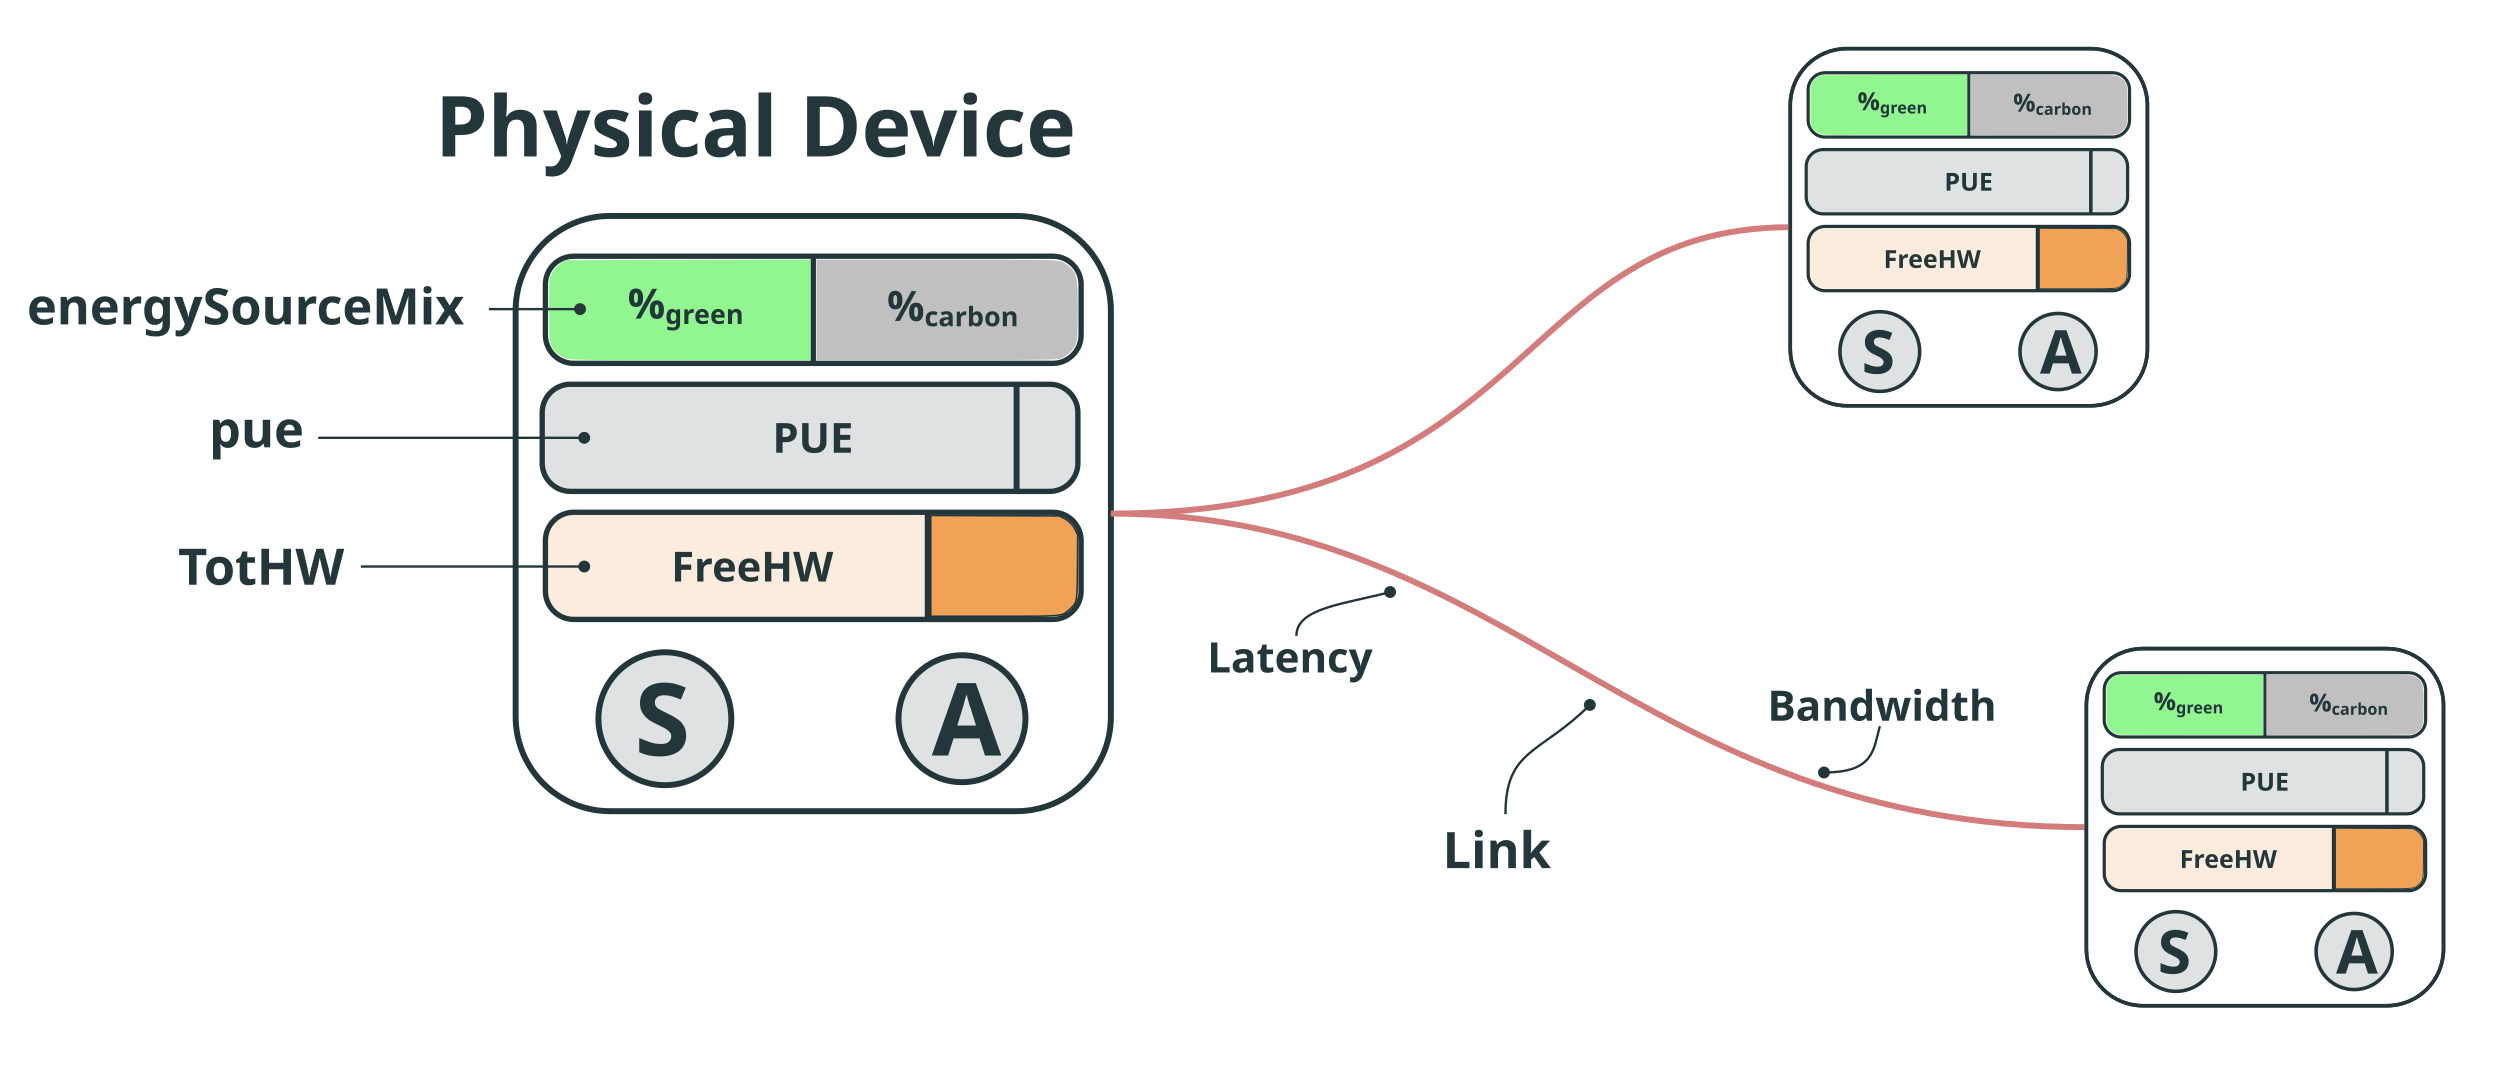
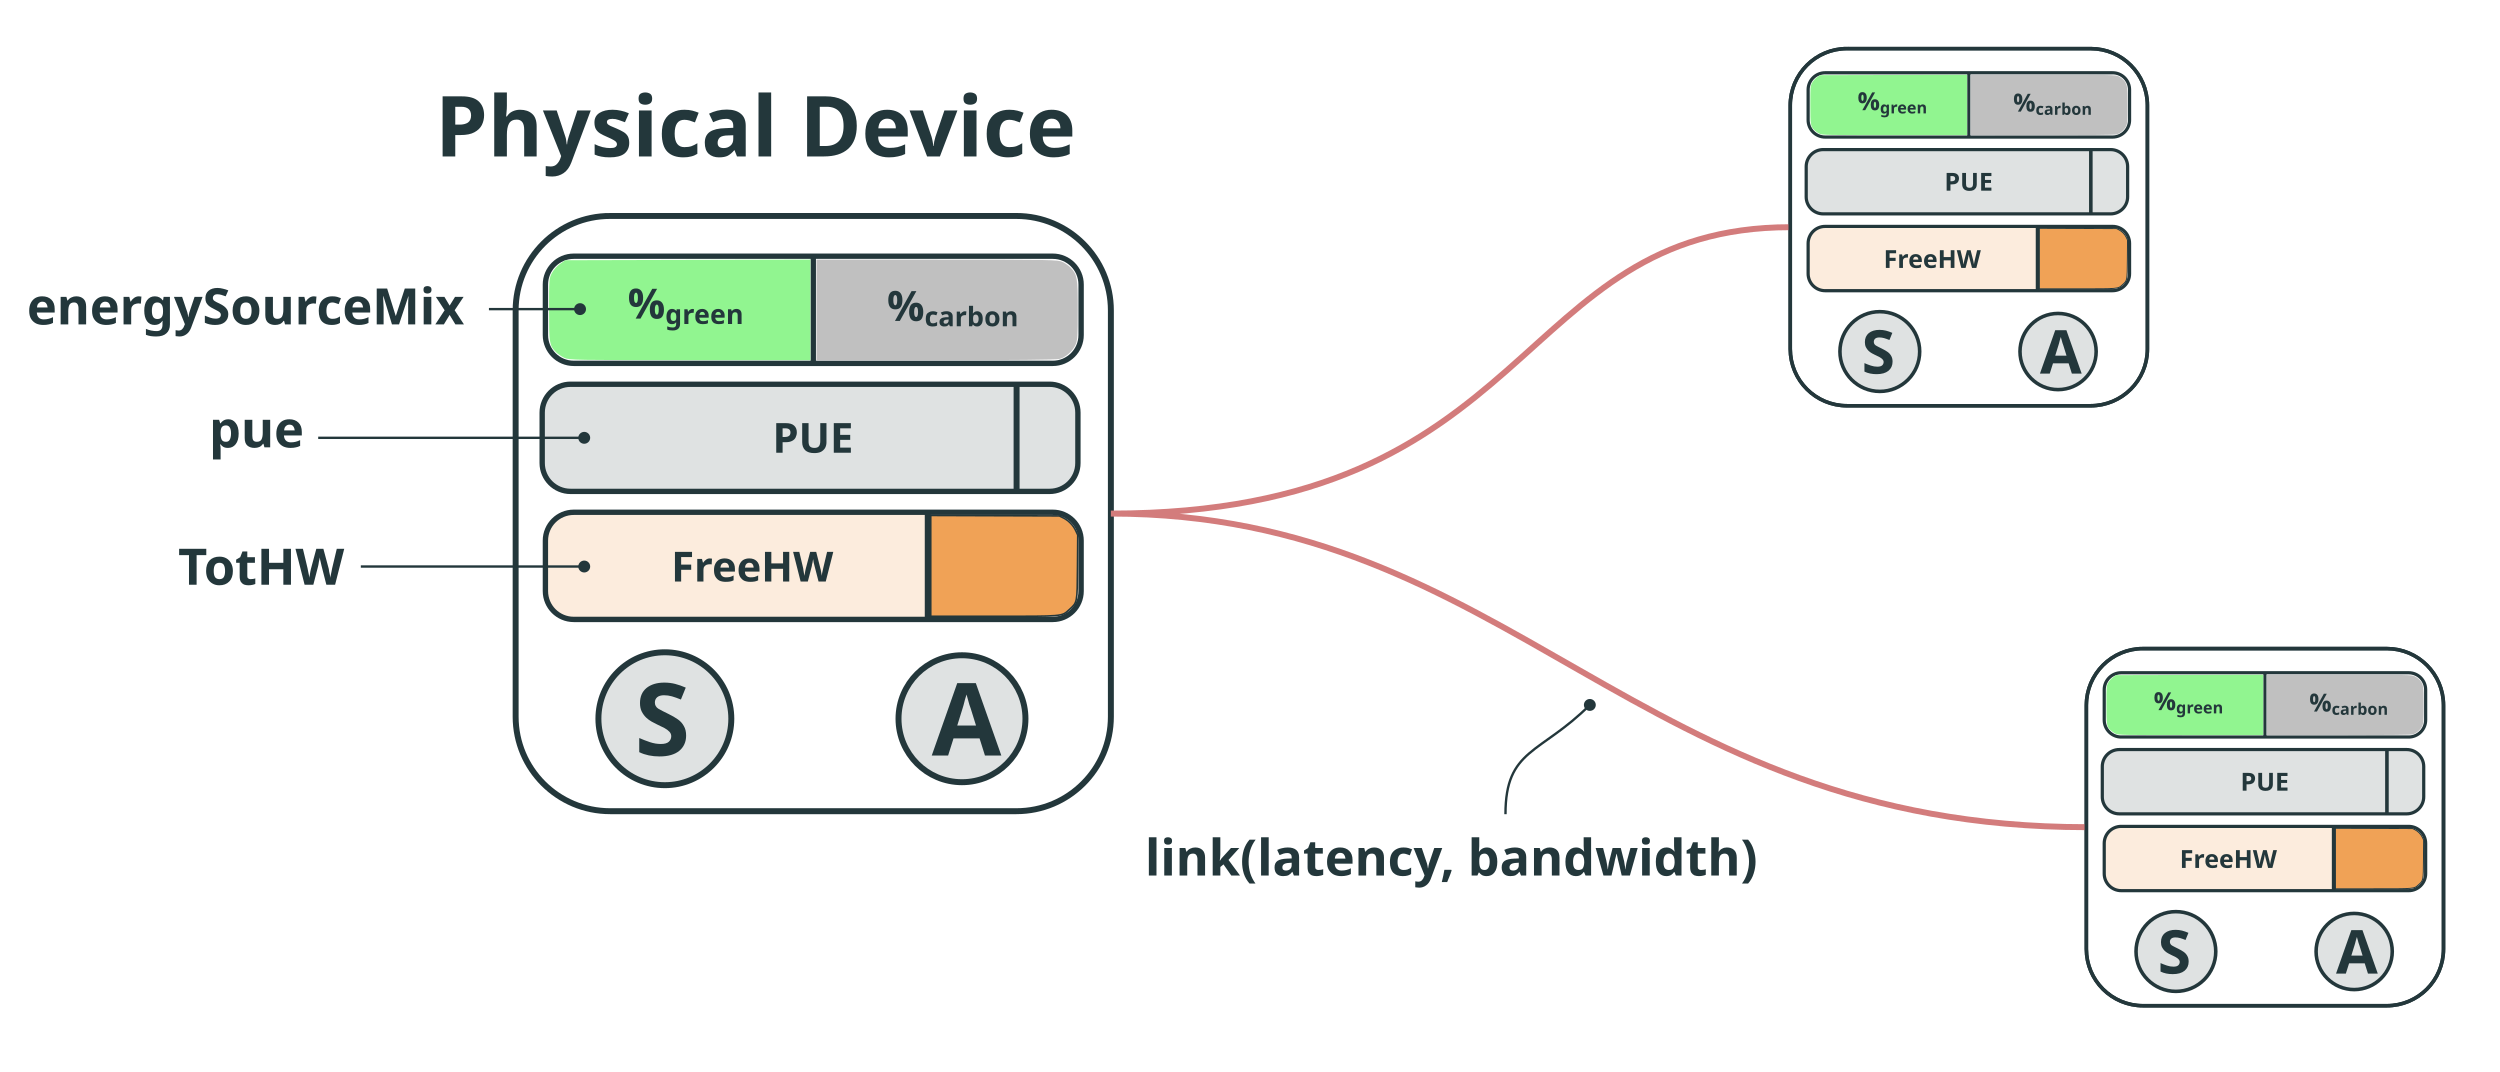
<svg xmlns="http://www.w3.org/2000/svg" width="210mm" height="90mm" viewBox="0 0 210 90" version="1.1" id="svg1">
  <defs id="defs1">
    <marker style="overflow:visible" id="Dot" refX="0" refY="0" orient="auto" markerWidth="1" markerHeight="1" viewBox="0 0 1 1" preserveAspectRatio="xMidYMid">
      <path transform="scale(0.5)" style="fill:context-stroke;fill-rule:evenodd;stroke:none" d="M 5,0 C 5,2.76 2.76,5 0,5 -2.76,5 -5,2.76 -5,0 c 0,-2.76 2.3,-5 5,-5 2.76,0 5,2.24 5,5 z" id="path20" />
    </marker>
    <marker style="overflow:visible" id="Dot-7" refX="0" refY="0" orient="auto" markerWidth="1" markerHeight="1" viewBox="0 0 1 1" preserveAspectRatio="xMidYMid">
      <path transform="scale(0.5)" style="fill:context-stroke;fill-rule:evenodd;stroke:none" d="M 5,0 C 5,2.76 2.76,5 0,5 -2.76,5 -5,2.76 -5,0 c 0,-2.76 2.3,-5 5,-5 2.76,0 5,2.24 5,5 z" id="path20-8" />
    </marker>
    <marker style="overflow:visible" id="Dot-7-7" refX="0" refY="0" orient="auto" markerWidth="1" markerHeight="1" viewBox="0 0 1 1" preserveAspectRatio="xMidYMid">
      <path transform="scale(0.5)" style="fill:context-stroke;fill-rule:evenodd;stroke:none" d="M 5,0 C 5,2.76 2.76,5 0,5 -2.76,5 -5,2.76 -5,0 c 0,-2.76 2.3,-5 5,-5 2.76,0 5,2.24 5,5 z" id="path20-8-9" />
    </marker>
  </defs>
  <g id="layer1">
    <g id="g16" transform="translate(-50.9735,4.186105)">
      <g id="g11" transform="matrix(0.9,0,0,0.9,10.25491,-6.865125)" />
      <g id="g17">
        <path style="fill:none;stroke:#23373b;stroke-width:0.5;stroke-linecap:round;stroke-dasharray:none;stroke-dashoffset:2.025;stroke-opacity:1" id="rect1" width="50" height="50" x="18.49" y="13.955" transform="translate(75.79725)" d="m 26.428,13.955 h 34.125 a 7.937,7.937 45 0 1 7.937,7.938 V 56.017 a 7.937,7.937 135 0 1 -7.937,7.937 l -34.125,0 a 7.937,7.937 45 0 1 -7.938,-7.937 V 21.892 a 7.937,7.937 135 0 1 7.938,-7.938 z" />
        <path style="fill:none;stroke:#23373b;stroke-width:0.5;stroke-linecap:round;stroke-dashoffset:7.559;stroke-opacity:1" id="rect2" width="50" height="10" x="79.75" y="67.827" d="m 82.396,67.827 h 44.708 a 2.646,2.646 45 0 1 2.646,2.646 v 4.708 a 2.646,2.646 135 0 1 -2.646,2.646 H 82.396 A 2.646,2.646 45 0 1 79.75,75.181 v -4.708 a 2.646,2.646 135 0 1 2.646,-2.646 z" transform="matrix(0.9,0,0,0.9,25.01251,-43.70815)" />
        <path style="fill:none;stroke:#23373b;stroke-width:0.45;stroke-linecap:butt;stroke-dashoffset:7.559;stroke-opacity:1" d="m 119.288,17.336 v 9" id="path4" />
        <path style="fill:#91f590;fill-opacity:1;stroke:none;stroke-width:0.195;stroke-linecap:round;stroke-dashoffset:7.559;stroke-opacity:1" d="m 98.382,25.877 c -0.227,-0.104 -0.546,-0.323 -0.71,-0.487 -0.548,-0.548 -0.578,-0.735 -0.578,-3.576 0,-2.538 0.007,-2.628 0.24,-3.069 0.132,-0.25 0.437,-0.593 0.679,-0.763 l 0.439,-0.309 10.296,-0.028 10.296,-0.028 v 4.227 4.227 l -10.124,-0.002 c -9.599,-0.002 -10.145,-0.012 -10.536,-0.191 z" id="path5" />
        <path style="fill:#c0c0c0;fill-opacity:1;stroke:none;stroke-width:0.195;stroke-linecap:round;stroke-dashoffset:7.559;stroke-opacity:1" d="m 119.558,21.846 v -4.225 l 10.124,0.002 c 9.634,0.002 10.144,0.011 10.536,0.193 0.227,0.105 0.537,0.324 0.69,0.487 0.557,0.594 0.598,0.842 0.596,3.565 -0.002,2.197 -0.025,2.552 -0.19,2.915 -0.236,0.519 -0.818,1.037 -1.325,1.178 -0.259,0.072 -3.735,0.108 -10.41,0.109 l -10.021,4.76e-4 z" id="path6" />
        <text xml:space="preserve" style="font-weight:bold;font-size:3.493px;line-height:0;font-family:'JetBrains Mono';-inkscape-font-specification:'JetBrains Mono, Bold';text-align:start;writing-mode:lr-tb;direction:ltr;text-anchor:start;fill:#23373b;fill-opacity:1;stroke:none;stroke-width:0.45;stroke-linecap:round;stroke-dashoffset:7.559;stroke-opacity:1" x="103.701" y="22.574" id="text7">
          <tspan id="tspan7" style="fill:#23373b;fill-opacity:1;stroke-width:0.45" x="103.701" y="22.574">%<tspan style="font-size:2.27px;baseline-shift:sub;stroke-width:0.45" id="tspan9">green</tspan>
          </tspan>
        </text>
        <text xml:space="preserve" style="font-weight:bold;font-size:3.493px;line-height:0;font-family:'JetBrains Mono';-inkscape-font-specification:'JetBrains Mono, Bold';text-align:start;writing-mode:lr-tb;direction:ltr;text-anchor:start;fill:#23373b;fill-opacity:1;stroke:none;stroke-width:0.45;stroke-linecap:round;stroke-dashoffset:7.559;stroke-opacity:1" x="125.482" y="22.769" id="text7-5">
          <tspan id="tspan7-8" style="fill:#23373b;fill-opacity:1;stroke-width:0.45" x="125.482" y="22.769">%<tspan style="font-size:2.27px;baseline-shift:sub;stroke-width:0.45" id="tspan8">carbon</tspan>
          </tspan>
        </text>
        <g id="g11-1" transform="matrix(0.9,0,0,0.9,9.984787,10.76868)">
          <g id="g12" transform="translate(15.875,-7.643519)">
            <path style="fill:#23373b;fill-opacity:0.146;stroke:#23373b;stroke-width:0.5;stroke-linecap:round;stroke-dashoffset:7.559;stroke-opacity:1" id="rect2-0" width="50" height="10" x="79.75" y="67.827" d="m 82.396,67.827 h 44.708 a 2.646,2.646 45 0 1 2.646,2.646 v 4.708 a 2.646,2.646 135 0 1 -2.646,2.646 H 82.396 A 2.646,2.646 45 0 1 79.75,75.181 v -4.708 a 2.646,2.646 135 0 1 2.646,-2.646 z" transform="translate(0.5223273,-40.93669)" />
            <text xml:space="preserve" style="font-weight:bold;font-size:3.881px;line-height:0;font-family:'JetBrains Mono';-inkscape-font-specification:'JetBrains Mono, Bold';text-align:start;writing-mode:lr-tb;direction:ltr;text-anchor:start;fill:#23373b;fill-opacity:1;stroke:none;stroke-width:0.5;stroke-linecap:round;stroke-dashoffset:7.559;stroke-opacity:1" x="101.774" y="33.287" id="text7-0">
              <tspan id="tspan7-86" style="fill:#23373b;fill-opacity:1;stroke-width:0.5" x="101.774" y="33.287">PUE</tspan>
            </text>
          </g>
          <g id="g12-1" transform="translate(0.3001317,4.30608)">
            <path style="fill:#eb811b;fill-opacity:0.145;stroke:#23373b;stroke-width:0.5;stroke-linecap:round;stroke-dashoffset:7.559;stroke-opacity:1" id="rect2-0-5" width="50" height="10" x="79.75" y="67.827" d="m 82.396,67.827 h 44.708 a 2.646,2.646 45 0 1 2.646,2.646 v 4.708 a 2.646,2.646 135 0 1 -2.646,2.646 H 82.396 A 2.646,2.646 45 0 1 79.75,75.181 v -4.708 a 2.646,2.646 135 0 1 2.646,-2.646 z" transform="translate(16.39733,-40.93669)" />
            <text xml:space="preserve" style="font-weight:bold;font-size:3.881px;line-height:0;font-family:'JetBrains Mono';-inkscape-font-specification:'JetBrains Mono, Bold';text-align:start;writing-mode:lr-tb;direction:ltr;text-anchor:start;fill:#23373b;fill-opacity:1;stroke:none;stroke-width:0.5;stroke-linecap:round;stroke-dashoffset:7.559;stroke-opacity:1" x="107.893" y="33.35" id="text7-0-4-9">
              <tspan id="tspan7-86-9-4" style="fill:#23373b;fill-opacity:1;stroke-width:0.5" x="107.893" y="33.35">FreeHW</tspan>
            </text>
            <path style="fill:#23373b;fill-opacity:0.146;stroke:#23373b;stroke-width:0.556;stroke-linecap:butt;stroke-dashoffset:7.559;stroke-opacity:1" d="M 131.833,27.012 V 36.89" id="path14" />
            <path style="fill:#eb811b;fill-opacity:0.69;stroke:#23373b;stroke-width:0.151;stroke-linecap:round;stroke-dashoffset:7.559;stroke-opacity:1" d="m 132.112,31.893 v -4.705 l 5.999,0.021 5.999,0.021 0.367,0.181 c 0.495,0.244 0.931,0.69 1.163,1.19 l 0.192,0.414 -0.024,2.975 c -0.027,3.409 -0.005,3.298 -0.785,3.999 -0.703,0.633 -0.439,0.61 -7.066,0.61 h -5.845 z" id="path15" />
            <path style="fill:#eb811b;fill-opacity:0.69;stroke:#23373b;stroke-width:0.556;stroke-linecap:butt;stroke-dasharray:none;stroke-dashoffset:7.559;stroke-opacity:1" d="M 140.124,14.941 V 24.941" id="path16" />
          </g>
        </g>
        <g id="g13" transform="translate(14.2875,1.058333)">
          <circle style="fill:#23373b;fill-opacity:0.146;stroke:#23373b;stroke-width:0.556;stroke-linecap:round;stroke-dashoffset:7.559;stroke-opacity:1" id="path11" cx="91.722" cy="47.525" r="6.202" transform="matrix(0.9,0,0,0.9,9.984788,12.35618)" />
          <text xml:space="preserve" style="font-style:normal;font-variant:normal;font-weight:bold;font-stretch:normal;font-size:8.467px;line-height:0;font-family:'JetBrains Mono';-inkscape-font-specification:'JetBrains Mono, Bold';font-variant-ligatures:normal;font-variant-caps:normal;font-variant-numeric:normal;font-variant-east-asian:normal;text-align:start;writing-mode:lr-tb;direction:ltr;text-anchor:start;fill:#23373b;fill-opacity:1;stroke:none;stroke-width:0.5;stroke-linecap:round;stroke-dashoffset:7.559;stroke-opacity:1" x="89.994" y="58.219" id="text10">
            <tspan id="tspan10" style="font-style:normal;font-variant:normal;font-weight:bold;font-stretch:normal;font-size:8.467px;font-family:'JetBrains Mono';-inkscape-font-specification:'JetBrains Mono, Bold';font-variant-ligatures:normal;font-variant-caps:normal;font-variant-numeric:normal;font-variant-east-asian:normal;stroke-width:0.5" x="89.994" y="58.219">S</tspan>
          </text>
        </g>
        <g id="g14" transform="translate(14.2875,1.058333)">
          <circle style="fill:#23373b;fill-opacity:0.146;stroke:#23373b;stroke-width:0.556;stroke-linecap:round;stroke-dashoffset:7.559;stroke-opacity:1" id="path11-3" transform="matrix(0.9,0,0,0.9,9.984788,12.35618)" r="5.924" cy="47.525" cx="119.453" />
          <text xml:space="preserve" style="font-style:normal;font-variant:normal;font-weight:bold;font-stretch:normal;font-size:8.467px;line-height:0;font-family:'JetBrains Mono';-inkscape-font-specification:'JetBrains Mono, Bold';font-variant-ligatures:normal;font-variant-caps:normal;font-variant-numeric:normal;font-variant-east-asian:normal;text-align:start;writing-mode:lr-tb;direction:ltr;text-anchor:start;fill:#23373b;fill-opacity:1;stroke:none;stroke-width:0.5;stroke-linecap:round;stroke-dashoffset:7.559;stroke-opacity:1" x="114.952" y="58.219" id="text11">
            <tspan id="tspan11" style="font-style:normal;font-variant:normal;font-weight:bold;font-stretch:normal;font-size:8.467px;font-family:'JetBrains Mono';-inkscape-font-specification:'JetBrains Mono, Bold';font-variant-ligatures:normal;font-variant-caps:normal;font-variant-numeric:normal;font-variant-east-asian:normal;stroke-width:0.5" x="114.952" y="58.219">A</tspan>
          </text>
        </g>
      </g>
      <g id="g17-9" transform="matrix(0.6,0,0,0.6,153.3564,-8.475029)">
        <path style="fill:none;stroke:#23373b;stroke-width:0.5;stroke-linecap:round;stroke-dasharray:none;stroke-dashoffset:2.025;stroke-opacity:1" id="rect1-78" width="50" height="50" x="18.49" y="13.955" transform="translate(61.50975)" d="m 26.428,13.955 h 34.125 a 7.937,7.937 45 0 1 7.937,7.938 V 56.017 a 7.937,7.937 135 0 1 -7.937,7.937 l -34.125,0 a 7.937,7.937 45 0 1 -7.938,-7.937 V 21.892 a 7.937,7.937 135 0 1 7.938,-7.938 z" />
        <path style="fill:none;stroke:#23373b;stroke-width:0.5;stroke-linecap:round;stroke-dashoffset:7.559;stroke-opacity:1" id="rect2-2" width="50" height="10" x="79.75" y="67.827" d="m 82.396,67.827 h 44.708 a 2.646,2.646 45 0 1 2.646,2.646 v 4.708 a 2.646,2.646 135 0 1 -2.646,2.646 H 82.396 A 2.646,2.646 45 0 1 79.75,75.181 v -4.708 a 2.646,2.646 135 0 1 2.646,-2.646 z" transform="matrix(0.9,0,0,0.9,10.725,-43.70815)" />
        <path style="fill:none;stroke:#23373b;stroke-width:0.5;stroke-linecap:butt;stroke-dashoffset:7.559;stroke-opacity:1" d="M 105.272,26.89 V 36.89" id="path4-5" transform="matrix(0.9,0,0,0.9,10.25491,-6.865126)" />
        <path style="fill:#91f590;fill-opacity:1;stroke:none;stroke-width:0.216;stroke-linecap:round;stroke-dashoffset:7.559;stroke-opacity:1" d="M 82.044,36.38 C 81.792,36.265 81.437,36.021 81.255,35.839 80.647,35.23 80.613,35.022 80.613,31.866 c 0,-2.82 0.008,-2.92 0.266,-3.41 0.147,-0.278 0.486,-0.659 0.754,-0.848 L 82.121,27.264 93.561,27.234 105,27.203 v 4.696 4.696 l -11.249,-0.003 C 83.085,36.59 82.479,36.579 82.044,36.38 Z" id="path5-3" transform="matrix(0.9,0,0,0.9,10.25491,-6.865126)" />
        <path style="fill:#c0c0c0;fill-opacity:1;stroke:none;stroke-width:0.216;stroke-linecap:round;stroke-dashoffset:7.559;stroke-opacity:1" d="M 105.572,31.901 V 27.207 l 11.249,0.003 c 10.705,0.002 11.271,0.013 11.707,0.215 0.252,0.117 0.597,0.36 0.767,0.541 0.619,0.66 0.665,0.936 0.662,3.961 -0.002,2.441 -0.028,2.836 -0.211,3.239 -0.262,0.577 -0.909,1.153 -1.472,1.309 -0.288,0.08 -4.151,0.12 -11.567,0.121 l -11.134,5.29e-4 z" id="path6-4" transform="matrix(0.9,0,0,0.9,10.25491,-6.865126)" />
        <text xml:space="preserve" style="font-weight:bold;font-size:3.881px;line-height:0;font-family:'JetBrains Mono';-inkscape-font-specification:'JetBrains Mono, Bold';text-align:start;writing-mode:lr-tb;direction:ltr;text-anchor:start;fill:#23373b;fill-opacity:1;stroke:none;stroke-width:0.5;stroke-linecap:round;stroke-dashoffset:7.559;stroke-opacity:1" x="87.953" y="32.71" id="text7-9" transform="matrix(0.9,0,0,0.9,10.25491,-6.865126)">
          <tspan id="tspan7-0" style="fill:#23373b;fill-opacity:1;stroke-width:0.5" x="87.953" y="32.71">%<tspan style="font-size:65%;baseline-shift:sub" id="tspan9-2">green</tspan>
          </tspan>
        </text>
        <text xml:space="preserve" style="font-weight:bold;font-size:3.881px;line-height:0;font-family:'JetBrains Mono';-inkscape-font-specification:'JetBrains Mono, Bold';text-align:start;writing-mode:lr-tb;direction:ltr;text-anchor:start;fill:#23373b;fill-opacity:1;stroke:none;stroke-width:0.5;stroke-linecap:round;stroke-dashoffset:7.559;stroke-opacity:1" x="112.155" y="32.927" id="text7-5-0" transform="matrix(0.9,0,0,0.9,10.25491,-6.865126)">
          <tspan id="tspan7-8-1" style="fill:#23373b;fill-opacity:1;stroke-width:0.5" x="112.155" y="32.927">%<tspan style="font-size:65%;baseline-shift:sub" id="tspan8-9">carbon</tspan>
          </tspan>
        </text>
        <g id="g11-1-6" transform="matrix(0.9,0,0,0.9,9.984787,10.76868)">
          <g id="g12-2" transform="translate(0,-7.643519)">
            <path style="fill:#23373b;fill-opacity:0.146;stroke:#23373b;stroke-width:0.5;stroke-linecap:round;stroke-dashoffset:7.559;stroke-opacity:1" id="rect2-0-1" width="50" height="10" x="79.75" y="67.827" d="m 82.396,67.827 h 44.708 a 2.646,2.646 45 0 1 2.646,2.646 v 4.708 a 2.646,2.646 135 0 1 -2.646,2.646 H 82.396 A 2.646,2.646 45 0 1 79.75,75.181 v -4.708 a 2.646,2.646 135 0 1 2.646,-2.646 z" transform="translate(0.5223273,-40.93669)" />
            <text xml:space="preserve" style="font-weight:bold;font-size:3.881px;line-height:0;font-family:'JetBrains Mono';-inkscape-font-specification:'JetBrains Mono, Bold';text-align:start;writing-mode:lr-tb;direction:ltr;text-anchor:start;fill:#23373b;fill-opacity:1;stroke:none;stroke-width:0.5;stroke-linecap:round;stroke-dashoffset:7.559;stroke-opacity:1" x="101.774" y="33.287" id="text7-0-2">
              <tspan id="tspan7-86-0" style="fill:#23373b;fill-opacity:1;stroke-width:0.5" x="101.774" y="33.287">PUE</tspan>
            </text>
          </g>
          <g id="g12-1-7" transform="translate(0.3001317,4.30608)">
            <path style="fill:#eb811b;fill-opacity:0.145;stroke:#23373b;stroke-width:0.5;stroke-linecap:round;stroke-dashoffset:7.559;stroke-opacity:1" id="rect2-0-5-3" width="50" height="10" x="79.75" y="67.827" d="m 82.396,67.827 h 44.708 a 2.646,2.646 45 0 1 2.646,2.646 v 4.708 a 2.646,2.646 135 0 1 -2.646,2.646 H 82.396 A 2.646,2.646 45 0 1 79.75,75.181 v -4.708 a 2.646,2.646 135 0 1 2.646,-2.646 z" transform="translate(0.5223273,-40.93669)" />
            <text xml:space="preserve" style="font-weight:bold;font-size:3.881px;line-height:0;font-family:'JetBrains Mono';-inkscape-font-specification:'JetBrains Mono, Bold';text-align:start;writing-mode:lr-tb;direction:ltr;text-anchor:start;fill:#23373b;fill-opacity:1;stroke:none;stroke-width:0.5;stroke-linecap:round;stroke-dashoffset:7.559;stroke-opacity:1" x="92.018" y="33.35" id="text7-0-4-9-9">
              <tspan id="tspan7-86-9-4-0" style="fill:#23373b;fill-opacity:1;stroke-width:0.5" x="92.018" y="33.35">FreeHW</tspan>
            </text>
            <path style="fill:#23373b;fill-opacity:0.146;stroke:#23373b;stroke-width:0.556;stroke-linecap:butt;stroke-dashoffset:7.559;stroke-opacity:1" d="M 115.958,27.012 V 36.89" id="path14-5" />
            <path style="fill:#eb811b;fill-opacity:0.69;stroke:#23373b;stroke-width:0.512;stroke-linecap:round;stroke-dashoffset:7.559;stroke-opacity:1" d="M 241.491,179.656 V 163.651 l 20.407,0.073 20.407,0.073 1.247,0.615 c 1.683,0.829 3.165,2.346 3.955,4.047 l 0.653,1.407 -0.08,10.118 c -0.092,11.596 -0.018,11.22 -2.669,13.603 -2.393,2.151 -1.493,2.074 -24.036,2.074 h -19.883 z" id="path15-6" transform="matrix(0.2939815,0,0,0.2939815,45.24288,-20.92251)" />
            <path style="fill:#eb811b;fill-opacity:0.69;stroke:#23373b;stroke-width:0.556;stroke-linecap:butt;stroke-dasharray:none;stroke-dashoffset:7.559;stroke-opacity:1" d="M 124.249,14.941 V 24.941" id="path16-7" />
          </g>
        </g>
        <g id="g13-7" transform="translate(0,1.234722)">
          <circle style="fill:#23373b;fill-opacity:0.146;stroke:#23373b;stroke-width:0.556;stroke-linecap:round;stroke-dashoffset:7.559;stroke-opacity:1" id="path11-4" cx="91.722" cy="47.525" r="6.202" transform="matrix(0.9,0,0,0.9,9.984788,12.35618)" />
          <text xml:space="preserve" style="font-style:normal;font-variant:normal;font-weight:bold;font-stretch:normal;font-size:8.467px;line-height:0;font-family:'JetBrains Mono';-inkscape-font-specification:'JetBrains Mono, Bold';font-variant-ligatures:normal;font-variant-caps:normal;font-variant-numeric:normal;font-variant-east-asian:normal;text-align:start;writing-mode:lr-tb;direction:ltr;text-anchor:start;fill:#23373b;fill-opacity:1;stroke:none;stroke-width:0.5;stroke-linecap:round;stroke-dashoffset:7.559;stroke-opacity:1" x="89.994" y="58.219" id="text10-0">
            <tspan id="tspan10-6" style="font-style:normal;font-variant:normal;font-weight:bold;font-stretch:normal;font-size:8.467px;font-family:'JetBrains Mono';-inkscape-font-specification:'JetBrains Mono, Bold';font-variant-ligatures:normal;font-variant-caps:normal;font-variant-numeric:normal;font-variant-east-asian:normal;stroke-width:0.5" x="89.994" y="58.219">S</tspan>
          </text>
        </g>
        <g id="g14-4" transform="translate(0,1.234722)">
          <circle style="fill:#23373b;fill-opacity:0.146;stroke:#23373b;stroke-width:0.556;stroke-linecap:round;stroke-dashoffset:7.559;stroke-opacity:1" id="path11-3-7" transform="matrix(0.9,0,0,0.9,9.984788,12.35618)" r="5.924" cy="47.525" cx="119.453" />
          <text xml:space="preserve" style="font-style:normal;font-variant:normal;font-weight:bold;font-stretch:normal;font-size:8.467px;line-height:0;font-family:'JetBrains Mono';-inkscape-font-specification:'JetBrains Mono, Bold';font-variant-ligatures:normal;font-variant-caps:normal;font-variant-numeric:normal;font-variant-east-asian:normal;text-align:start;writing-mode:lr-tb;direction:ltr;text-anchor:start;fill:#23373b;fill-opacity:1;stroke:none;stroke-width:0.5;stroke-linecap:round;stroke-dashoffset:7.559;stroke-opacity:1" x="114.952" y="58.219" id="text11-4">
            <tspan id="tspan11-8" style="font-style:normal;font-variant:normal;font-weight:bold;font-stretch:normal;font-size:8.467px;font-family:'JetBrains Mono';-inkscape-font-specification:'JetBrains Mono, Bold';font-variant-ligatures:normal;font-variant-caps:normal;font-variant-numeric:normal;font-variant-east-asian:normal;stroke-width:0.5" x="114.952" y="58.219">A</tspan>
          </text>
        </g>
      </g>
      <g id="g17-9-6" transform="matrix(0.6,0,0,0.6,178.2282,41.92248)">
        <path style="fill:none;stroke:#23373b;stroke-width:0.5;stroke-linecap:round;stroke-dasharray:none;stroke-dashoffset:2.025;stroke-opacity:1" id="rect1-78-2" width="50" height="50" x="18.49" y="13.955" transform="translate(61.50975)" d="m 26.428,13.955 h 34.125 a 7.937,7.937 45 0 1 7.937,7.938 V 56.017 a 7.937,7.937 135 0 1 -7.937,7.937 l -34.125,0 a 7.937,7.937 45 0 1 -7.938,-7.937 V 21.892 a 7.937,7.937 135 0 1 7.938,-7.938 z" />
        <path style="fill:none;stroke:#23373b;stroke-width:0.5;stroke-linecap:round;stroke-dashoffset:7.559;stroke-opacity:1" id="rect2-2-8" width="50" height="10" x="79.75" y="67.827" d="m 82.396,67.827 h 44.708 a 2.646,2.646 45 0 1 2.646,2.646 v 4.708 a 2.646,2.646 135 0 1 -2.646,2.646 H 82.396 A 2.646,2.646 45 0 1 79.75,75.181 v -4.708 a 2.646,2.646 135 0 1 2.646,-2.646 z" transform="matrix(0.9,0,0,0.9,10.725,-43.70815)" />
        <path style="fill:none;stroke:#23373b;stroke-width:0.5;stroke-linecap:butt;stroke-dashoffset:7.559;stroke-opacity:1" d="M 105.272,26.89 V 36.89" id="path4-5-9" transform="matrix(0.9,0,0,0.9,10.25491,-6.865126)" />
        <path style="fill:#91f590;fill-opacity:1;stroke:none;stroke-width:0.216;stroke-linecap:round;stroke-dashoffset:7.559;stroke-opacity:1" d="M 82.044,36.38 C 81.792,36.265 81.437,36.021 81.255,35.839 80.647,35.23 80.613,35.022 80.613,31.866 c 0,-2.82 0.008,-2.92 0.266,-3.41 0.147,-0.278 0.486,-0.659 0.754,-0.848 L 82.121,27.264 93.561,27.234 105,27.203 v 4.696 4.696 l -11.249,-0.003 C 83.085,36.59 82.479,36.579 82.044,36.38 Z" id="path5-3-6" transform="matrix(0.9,0,0,0.9,10.25491,-6.865126)" />
        <path style="fill:#c0c0c0;fill-opacity:1;stroke:none;stroke-width:0.216;stroke-linecap:round;stroke-dashoffset:7.559;stroke-opacity:1" d="M 105.572,31.901 V 27.207 l 11.249,0.003 c 10.705,0.002 11.271,0.013 11.707,0.215 0.252,0.117 0.597,0.36 0.767,0.541 0.619,0.66 0.665,0.936 0.662,3.961 -0.002,2.441 -0.028,2.836 -0.211,3.239 -0.262,0.577 -0.909,1.153 -1.472,1.309 -0.288,0.08 -4.151,0.12 -11.567,0.121 l -11.134,5.29e-4 z" id="path6-4-0" transform="matrix(0.9,0,0,0.9,10.25491,-6.865126)" />
        <text xml:space="preserve" style="font-weight:bold;font-size:3.881px;line-height:0;font-family:'JetBrains Mono';-inkscape-font-specification:'JetBrains Mono, Bold';text-align:start;writing-mode:lr-tb;direction:ltr;text-anchor:start;fill:#23373b;fill-opacity:1;stroke:none;stroke-width:0.5;stroke-linecap:round;stroke-dashoffset:7.559;stroke-opacity:1" x="87.953" y="32.71" id="text7-9-7" transform="matrix(0.9,0,0,0.9,10.25491,-6.865126)">
          <tspan id="tspan7-0-0" style="fill:#23373b;fill-opacity:1;stroke-width:0.5" x="87.953" y="32.71">%<tspan style="font-size:65%;baseline-shift:sub" id="tspan9-2-1">green</tspan>
          </tspan>
        </text>
        <text xml:space="preserve" style="font-weight:bold;font-size:3.881px;line-height:0;font-family:'JetBrains Mono';-inkscape-font-specification:'JetBrains Mono, Bold';text-align:start;writing-mode:lr-tb;direction:ltr;text-anchor:start;fill:#23373b;fill-opacity:1;stroke:none;stroke-width:0.5;stroke-linecap:round;stroke-dashoffset:7.559;stroke-opacity:1" x="112.155" y="32.927" id="text7-5-0-0" transform="matrix(0.9,0,0,0.9,10.25491,-6.865126)">
          <tspan id="tspan7-8-1-1" style="fill:#23373b;fill-opacity:1;stroke-width:0.5" x="112.155" y="32.927">%<tspan style="font-size:65%;baseline-shift:sub" id="tspan8-9-3">carbon</tspan>
          </tspan>
        </text>
        <g id="g11-1-6-7" transform="matrix(0.9,0,0,0.9,9.984787,10.76868)">
          <g id="g12-2-7" transform="translate(0,-7.643519)">
            <path style="fill:#23373b;fill-opacity:0.146;stroke:#23373b;stroke-width:0.5;stroke-linecap:round;stroke-dashoffset:7.559;stroke-opacity:1" id="rect2-0-1-2" width="50" height="10" x="79.75" y="67.827" d="m 82.396,67.827 h 44.708 a 2.646,2.646 45 0 1 2.646,2.646 v 4.708 a 2.646,2.646 135 0 1 -2.646,2.646 H 82.396 A 2.646,2.646 45 0 1 79.75,75.181 v -4.708 a 2.646,2.646 135 0 1 2.646,-2.646 z" transform="translate(0.5223273,-40.93669)" />
            <text xml:space="preserve" style="font-weight:bold;font-size:3.881px;line-height:0;font-family:'JetBrains Mono';-inkscape-font-specification:'JetBrains Mono, Bold';text-align:start;writing-mode:lr-tb;direction:ltr;text-anchor:start;fill:#23373b;fill-opacity:1;stroke:none;stroke-width:0.5;stroke-linecap:round;stroke-dashoffset:7.559;stroke-opacity:1" x="101.774" y="33.287" id="text7-0-2-6">
              <tspan id="tspan7-86-0-4" style="fill:#23373b;fill-opacity:1;stroke-width:0.5" x="101.774" y="33.287">PUE</tspan>
            </text>
          </g>
          <g id="g12-1-7-5" transform="translate(0.3001317,4.30608)">
            <path style="fill:#eb811b;fill-opacity:0.145;stroke:#23373b;stroke-width:0.5;stroke-linecap:round;stroke-dashoffset:7.559;stroke-opacity:1" id="rect2-0-5-3-2" width="50" height="10" x="79.75" y="67.827" d="m 82.396,67.827 h 44.708 a 2.646,2.646 45 0 1 2.646,2.646 v 4.708 a 2.646,2.646 135 0 1 -2.646,2.646 H 82.396 A 2.646,2.646 45 0 1 79.75,75.181 v -4.708 a 2.646,2.646 135 0 1 2.646,-2.646 z" transform="translate(0.5223273,-40.93669)" />
            <text xml:space="preserve" style="font-weight:bold;font-size:3.881px;line-height:0;font-family:'JetBrains Mono';-inkscape-font-specification:'JetBrains Mono, Bold';text-align:start;writing-mode:lr-tb;direction:ltr;text-anchor:start;fill:#23373b;fill-opacity:1;stroke:none;stroke-width:0.5;stroke-linecap:round;stroke-dashoffset:7.559;stroke-opacity:1" x="92.018" y="33.35" id="text7-0-4-9-9-9">
              <tspan id="tspan7-86-9-4-0-0" style="fill:#23373b;fill-opacity:1;stroke-width:0.5" x="92.018" y="33.35">FreeHW</tspan>
            </text>
            <path style="fill:#23373b;fill-opacity:0.146;stroke:#23373b;stroke-width:0.556;stroke-linecap:butt;stroke-dashoffset:7.559;stroke-opacity:1" d="M 115.958,27.012 V 36.89" id="path14-5-9" />
            <path style="fill:#eb811b;fill-opacity:0.69;stroke:#23373b;stroke-width:0.512;stroke-linecap:round;stroke-dashoffset:7.559;stroke-opacity:1" d="M 241.491,179.656 V 163.651 l 20.407,0.073 20.407,0.073 1.247,0.615 c 1.683,0.829 3.165,2.346 3.955,4.047 l 0.653,1.407 -0.08,10.118 c -0.092,11.596 -0.018,11.22 -2.669,13.603 -2.393,2.151 -1.493,2.074 -24.036,2.074 h -19.883 z" id="path15-6-9" transform="matrix(0.2939815,0,0,0.2939815,45.24288,-20.92251)" />
            <path style="fill:#eb811b;fill-opacity:0.69;stroke:#23373b;stroke-width:0.556;stroke-linecap:butt;stroke-dasharray:none;stroke-dashoffset:7.559;stroke-opacity:1" d="M 124.249,14.941 V 24.941" id="path16-7-4" />
          </g>
        </g>
        <g id="g13-7-5" transform="translate(0,1.234722)">
          <circle style="fill:#23373b;fill-opacity:0.146;stroke:#23373b;stroke-width:0.556;stroke-linecap:round;stroke-dashoffset:7.559;stroke-opacity:1" id="path11-4-1" cx="91.722" cy="47.525" r="6.202" transform="matrix(0.9,0,0,0.9,9.984788,12.35618)" />
          <text xml:space="preserve" style="font-style:normal;font-variant:normal;font-weight:bold;font-stretch:normal;font-size:8.467px;line-height:0;font-family:'JetBrains Mono';-inkscape-font-specification:'JetBrains Mono, Bold';font-variant-ligatures:normal;font-variant-caps:normal;font-variant-numeric:normal;font-variant-east-asian:normal;text-align:start;writing-mode:lr-tb;direction:ltr;text-anchor:start;fill:#23373b;fill-opacity:1;stroke:none;stroke-width:0.5;stroke-linecap:round;stroke-dashoffset:7.559;stroke-opacity:1" x="89.994" y="58.219" id="text10-0-0">
            <tspan id="tspan10-6-3" style="font-style:normal;font-variant:normal;font-weight:bold;font-stretch:normal;font-size:8.467px;font-family:'JetBrains Mono';-inkscape-font-specification:'JetBrains Mono, Bold';font-variant-ligatures:normal;font-variant-caps:normal;font-variant-numeric:normal;font-variant-east-asian:normal;stroke-width:0.5" x="89.994" y="58.219">S</tspan>
          </text>
        </g>
        <g id="g14-4-7" transform="translate(0,1.234722)">
          <circle style="fill:#23373b;fill-opacity:0.146;stroke:#23373b;stroke-width:0.556;stroke-linecap:round;stroke-dashoffset:7.559;stroke-opacity:1" id="path11-3-7-8" transform="matrix(0.9,0,0,0.9,9.984788,12.35618)" r="5.924" cy="47.525" cx="119.453" />
          <text xml:space="preserve" style="font-style:normal;font-variant:normal;font-weight:bold;font-stretch:normal;font-size:8.467px;line-height:0;font-family:'JetBrains Mono';-inkscape-font-specification:'JetBrains Mono, Bold';font-variant-ligatures:normal;font-variant-caps:normal;font-variant-numeric:normal;font-variant-east-asian:normal;text-align:start;writing-mode:lr-tb;direction:ltr;text-anchor:start;fill:#23373b;fill-opacity:1;stroke:none;stroke-width:0.5;stroke-linecap:round;stroke-dashoffset:7.559;stroke-opacity:1" x="114.952" y="58.219" id="text11-4-8">
            <tspan id="tspan11-8-6" style="font-style:normal;font-variant:normal;font-weight:bold;font-stretch:normal;font-size:8.467px;font-family:'JetBrains Mono';-inkscape-font-specification:'JetBrains Mono, Bold';font-variant-ligatures:normal;font-variant-caps:normal;font-variant-numeric:normal;font-variant-east-asian:normal;stroke-width:0.5" x="114.952" y="58.219">A</tspan>
          </text>
        </g>
      </g>
      <path style="fill:none;fill-opacity:0.69;stroke:#d37c7c;stroke-width:0.5;stroke-linecap:butt;stroke-dasharray:none;stroke-dashoffset:7.559;stroke-opacity:1" d="m 201.356,14.898 c -23.341,0 -21.11,24.057 -57.069,24.057 33.676,0 43.991,26.341 81.941,26.341" id="path17" />
    </g>
    <g id="g16-8" transform="matrix(0.6,0,0,0.6,127.2547,46.10859)">
      <path style="fill:none;stroke:#23373b;stroke-width:0.5;stroke-linecap:round;stroke-dasharray:none;stroke-dashoffset:2.025;stroke-opacity:1" id="rect1-7" width="50" height="50" x="18.49" y="13.955" transform="translate(61.50975)" d="m 26.428,13.955 h 34.125 a 7.937,7.937 45 0 1 7.937,7.938 V 56.017 a 7.937,7.937 135 0 1 -7.937,7.937 l -34.125,0 a 7.937,7.937 45 0 1 -7.938,-7.937 V 21.892 a 7.937,7.937 135 0 1 7.938,-7.938 z" />
    </g>
    <g id="g16-8-4" transform="matrix(0.6,0,0,0.6,102.3828,-4.288924)">
      <path style="fill:none;stroke:#23373b;stroke-width:0.5;stroke-linecap:round;stroke-dasharray:none;stroke-dashoffset:2.025;stroke-opacity:1" id="rect1-7-2" width="50" height="50" x="18.49" y="13.955" transform="translate(61.50975)" d="m 26.428,13.955 h 34.125 a 7.937,7.937 45 0 1 7.937,7.938 V 56.017 a 7.937,7.937 135 0 1 -7.937,7.937 l -34.125,0 a 7.937,7.937 45 0 1 -7.938,-7.937 V 21.892 a 7.937,7.937 135 0 1 7.938,-7.938 z" />
    </g>
    <text xml:space="preserve" style="font-style:normal;font-variant:normal;font-weight:bold;font-stretch:normal;font-size:4.233px;line-height:0;font-family:'JetBrains Mono';-inkscape-font-specification:'JetBrains Mono, Bold';font-variant-ligatures:normal;font-variant-caps:normal;font-variant-numeric:normal;font-variant-east-asian:normal;text-align:start;writing-mode:lr-tb;direction:ltr;text-anchor:start;fill:#23373b;fill-opacity:1;stroke:none;stroke-width:1;stroke-linecap:round;stroke-dasharray:3, 3;stroke-dashoffset:2;stroke-opacity:1" x="36.539" y="13.14" id="text18">
      <tspan id="tspan18" style="font-style:normal;font-variant:normal;font-weight:bold;font-stretch:normal;font-size:7.056px;font-family:'JetBrains Mono';-inkscape-font-specification:'JetBrains Mono, Bold';font-variant-ligatures:normal;font-variant-caps:normal;font-variant-numeric:normal;font-variant-east-asian:normal;fill:#23373b;fill-opacity:1;stroke:none;stroke-width:1" x="36.539" y="13.14">Physical Device</tspan>
    </text>
    <text xml:space="preserve" style="font-style:normal;font-variant:normal;font-weight:bold;font-stretch:normal;font-size:4.233px;line-height:0;font-family:'JetBrains Mono';-inkscape-font-specification:'JetBrains Mono, Bold';font-variant-ligatures:normal;font-variant-caps:normal;font-variant-numeric:normal;font-variant-east-asian:normal;text-align:start;writing-mode:lr-tb;direction:ltr;text-anchor:start;fill:#23373b;fill-opacity:1;stroke:none;stroke-width:0.5;stroke-linecap:butt;stroke-dasharray:none;stroke-dashoffset:7.559;stroke-opacity:1" x="14.968" y="49.114" id="text17">
      <tspan id="tspan17" style="font-style:normal;font-variant:normal;font-weight:bold;font-stretch:normal;font-size:4.233px;font-family:'JetBrains Mono';-inkscape-font-specification:'JetBrains Mono, Bold';font-variant-ligatures:normal;font-variant-caps:normal;font-variant-numeric:normal;font-variant-east-asian:normal;fill:#23373b;fill-opacity:1;stroke:none;stroke-width:0.5" x="14.968" y="49.114">TotHW</tspan>
    </text>
    <text xml:space="preserve" style="font-style:normal;font-variant:normal;font-weight:bold;font-stretch:normal;font-size:4.233px;line-height:0;font-family:'JetBrains Mono';-inkscape-font-specification:'JetBrains Mono, Bold';font-variant-ligatures:normal;font-variant-caps:normal;font-variant-numeric:normal;font-variant-east-asian:normal;text-align:start;writing-mode:lr-tb;direction:ltr;text-anchor:start;fill:#23373b;fill-opacity:1;stroke:none;stroke-width:0.5;stroke-linecap:butt;stroke-dasharray:none;stroke-dashoffset:7.559;stroke-opacity:1" x="17.561" y="37.581" id="text17-0">
      <tspan id="tspan17-9" style="font-style:normal;font-variant:normal;font-weight:bold;font-stretch:normal;font-size:4.233px;font-family:'JetBrains Mono';-inkscape-font-specification:'JetBrains Mono, Bold';font-variant-ligatures:normal;font-variant-caps:normal;font-variant-numeric:normal;font-variant-east-asian:normal;fill:#23373b;fill-opacity:1;stroke:none;stroke-width:0.5" x="17.561" y="37.581">pue</tspan>
    </text>
    <text xml:space="preserve" style="font-style:normal;font-variant:normal;font-weight:bold;font-stretch:normal;font-size:4.233px;line-height:0;font-family:'JetBrains Mono';-inkscape-font-specification:'JetBrains Mono, Bold';font-variant-ligatures:normal;font-variant-caps:normal;font-variant-numeric:normal;font-variant-east-asian:normal;text-align:start;writing-mode:lr-tb;direction:ltr;text-anchor:start;fill:#23373b;fill-opacity:1;stroke:none;stroke-width:0.5;stroke-linecap:butt;stroke-dasharray:none;stroke-dashoffset:7.559;stroke-opacity:1" x="2.264" y="27.249" id="text19">
      <tspan id="tspan19" style="stroke-width:0.5" x="2.264" y="27.249">energySourceMix</tspan>
    </text>
    <path style="fill:none;fill-opacity:1;stroke:#23373b;stroke-width:0.2;stroke-linecap:butt;stroke-dasharray:none;stroke-dashoffset:7.559;stroke-opacity:1;marker-end:url(#Dot)" d="m 30.309,47.588 18.766,-3e-6" id="path19" />
    <path style="fill:none;fill-opacity:1;stroke:#23373b;stroke-width:0.2;stroke-linecap:butt;stroke-dasharray:none;stroke-dashoffset:7.559;stroke-opacity:1;marker-end:url(#Dot-7)" d="m 26.729,36.777 22.346,-3e-6" id="path19-3" />
    <path style="fill:none;fill-opacity:1;stroke:#23373b;stroke-width:0.2;stroke-linecap:butt;stroke-dasharray:none;stroke-dashoffset:7.559;stroke-opacity:1;marker-end:url(#Dot-7-7)" d="m 41.07,25.966 7.654,-3e-6" id="path19-3-8" />
-     <text xml:space="preserve" style="font-style:normal;font-variant:normal;font-weight:bold;font-stretch:normal;font-size:4.233px;line-height:0;font-family:'JetBrains Mono';-inkscape-font-specification:'JetBrains Mono, Bold';font-variant-ligatures:normal;font-variant-caps:normal;font-variant-numeric:normal;font-variant-east-asian:normal;text-align:start;writing-mode:lr-tb;direction:ltr;text-anchor:start;fill:#23373b;fill-opacity:1;stroke:none;stroke-width:0.2;stroke-linecap:butt;stroke-dasharray:none;stroke-dashoffset:7.559;stroke-opacity:1" x="101.415" y="56.481" id="text20">
-       <tspan id="tspan20" style="font-style:normal;font-variant:normal;font-weight:bold;font-stretch:normal;font-size:3.528px;font-family:'JetBrains Mono';-inkscape-font-specification:'JetBrains Mono, Bold';font-variant-ligatures:normal;font-variant-caps:normal;font-variant-numeric:normal;font-variant-east-asian:normal;stroke-width:0.2" x="101.415" y="56.481">Latency</tspan>
-     </text>
-     <text xml:space="preserve" style="font-style:normal;font-variant:normal;font-weight:bold;font-stretch:normal;font-size:4.233px;line-height:0;font-family:'JetBrains Mono';-inkscape-font-specification:'JetBrains Mono, Bold';font-variant-ligatures:normal;font-variant-caps:normal;font-variant-numeric:normal;font-variant-east-asian:normal;text-align:start;writing-mode:lr-tb;direction:ltr;text-anchor:start;fill:#23373b;fill-opacity:1;stroke:none;stroke-width:0.2;stroke-linecap:butt;stroke-dasharray:none;stroke-dashoffset:7.559;stroke-opacity:1" x="148.472" y="60.54" id="text20-4">
-       <tspan id="tspan20-2" style="font-style:normal;font-variant:normal;font-weight:bold;font-stretch:normal;font-size:3.528px;font-family:'JetBrains Mono';-inkscape-font-specification:'JetBrains Mono, Bold';font-variant-ligatures:normal;font-variant-caps:normal;font-variant-numeric:normal;font-variant-east-asian:normal;stroke-width:0.2" x="148.472" y="60.54">Bandwidth</tspan>
-     </text>
-     <path style="fill:none;fill-opacity:1;stroke:#23373b;stroke-width:0.2;stroke-linecap:butt;stroke-dasharray:none;stroke-dashoffset:7.559;stroke-opacity:1;marker-start:url(#Dot-7-7)" d="m 153.217,64.888 c 4.195,0 4.148,-1.88 4.686,-3.888" id="path21" />
-     <path style="fill:none;fill-opacity:1;stroke:#23373b;stroke-width:0.2;stroke-linecap:butt;stroke-dasharray:none;stroke-dashoffset:7.559;stroke-opacity:1;marker-end:url(#Dot-7-7)" d="m 108.898,53.421 c 0,-2.387 4.06,-2.67 7.87,-3.691" id="path22" />
-     <text xml:space="preserve" style="font-style:normal;font-variant:normal;font-weight:bold;font-stretch:normal;font-size:4.233px;line-height:0;font-family:'JetBrains Mono';-inkscape-font-specification:'JetBrains Mono, Bold';font-variant-ligatures:normal;font-variant-caps:normal;font-variant-numeric:normal;font-variant-east-asian:normal;text-align:start;writing-mode:lr-tb;direction:ltr;text-anchor:start;fill:none;fill-opacity:1;stroke:#23373b;stroke-width:0.2;stroke-linecap:butt;stroke-dasharray:none;stroke-dashoffset:7.559;stroke-opacity:1" x="121.185" y="72.925" id="text22">
-       <tspan id="tspan22" style="fill:#23373b;fill-opacity:1;stroke:none;stroke-width:0.2" x="121.185" y="72.925">Link</tspan>
+     <text xml:space="preserve" style="font-style:normal;font-variant:normal;font-weight:bold;font-stretch:normal;font-size:4.233px;line-height:0;font-family:'JetBrains Mono';-inkscape-font-specification:'JetBrains Mono, Bold';font-variant-ligatures:normal;font-variant-caps:normal;font-variant-numeric:normal;font-variant-east-asian:normal;text-align:start;writing-mode:lr-tb;direction:ltr;text-anchor:start;fill:none;fill-opacity:1;stroke:#23373b;stroke-width:0.2;stroke-linecap:butt;stroke-dasharray:none;stroke-dashoffset:7.559;stroke-opacity:1" x="96.176" y="73.546" id="text22">
+       <tspan id="tspan22" style="fill:#23373b;fill-opacity:1;stroke:none;stroke-width:0.2" x="96.176" y="73.546">link(latency, bandwidth)</tspan>
    </text>
    <path style="fill:none;fill-opacity:1;stroke:#23373b;stroke-width:0.2;stroke-linecap:butt;stroke-dasharray:none;stroke-dashoffset:7.559;stroke-opacity:1;marker-end:url(#Dot-7-7)" d="m 126.46,68.391 c 0,-5.514 2.936,-5.026 7.086,-9.176" id="path23" />
  </g>
</svg>
